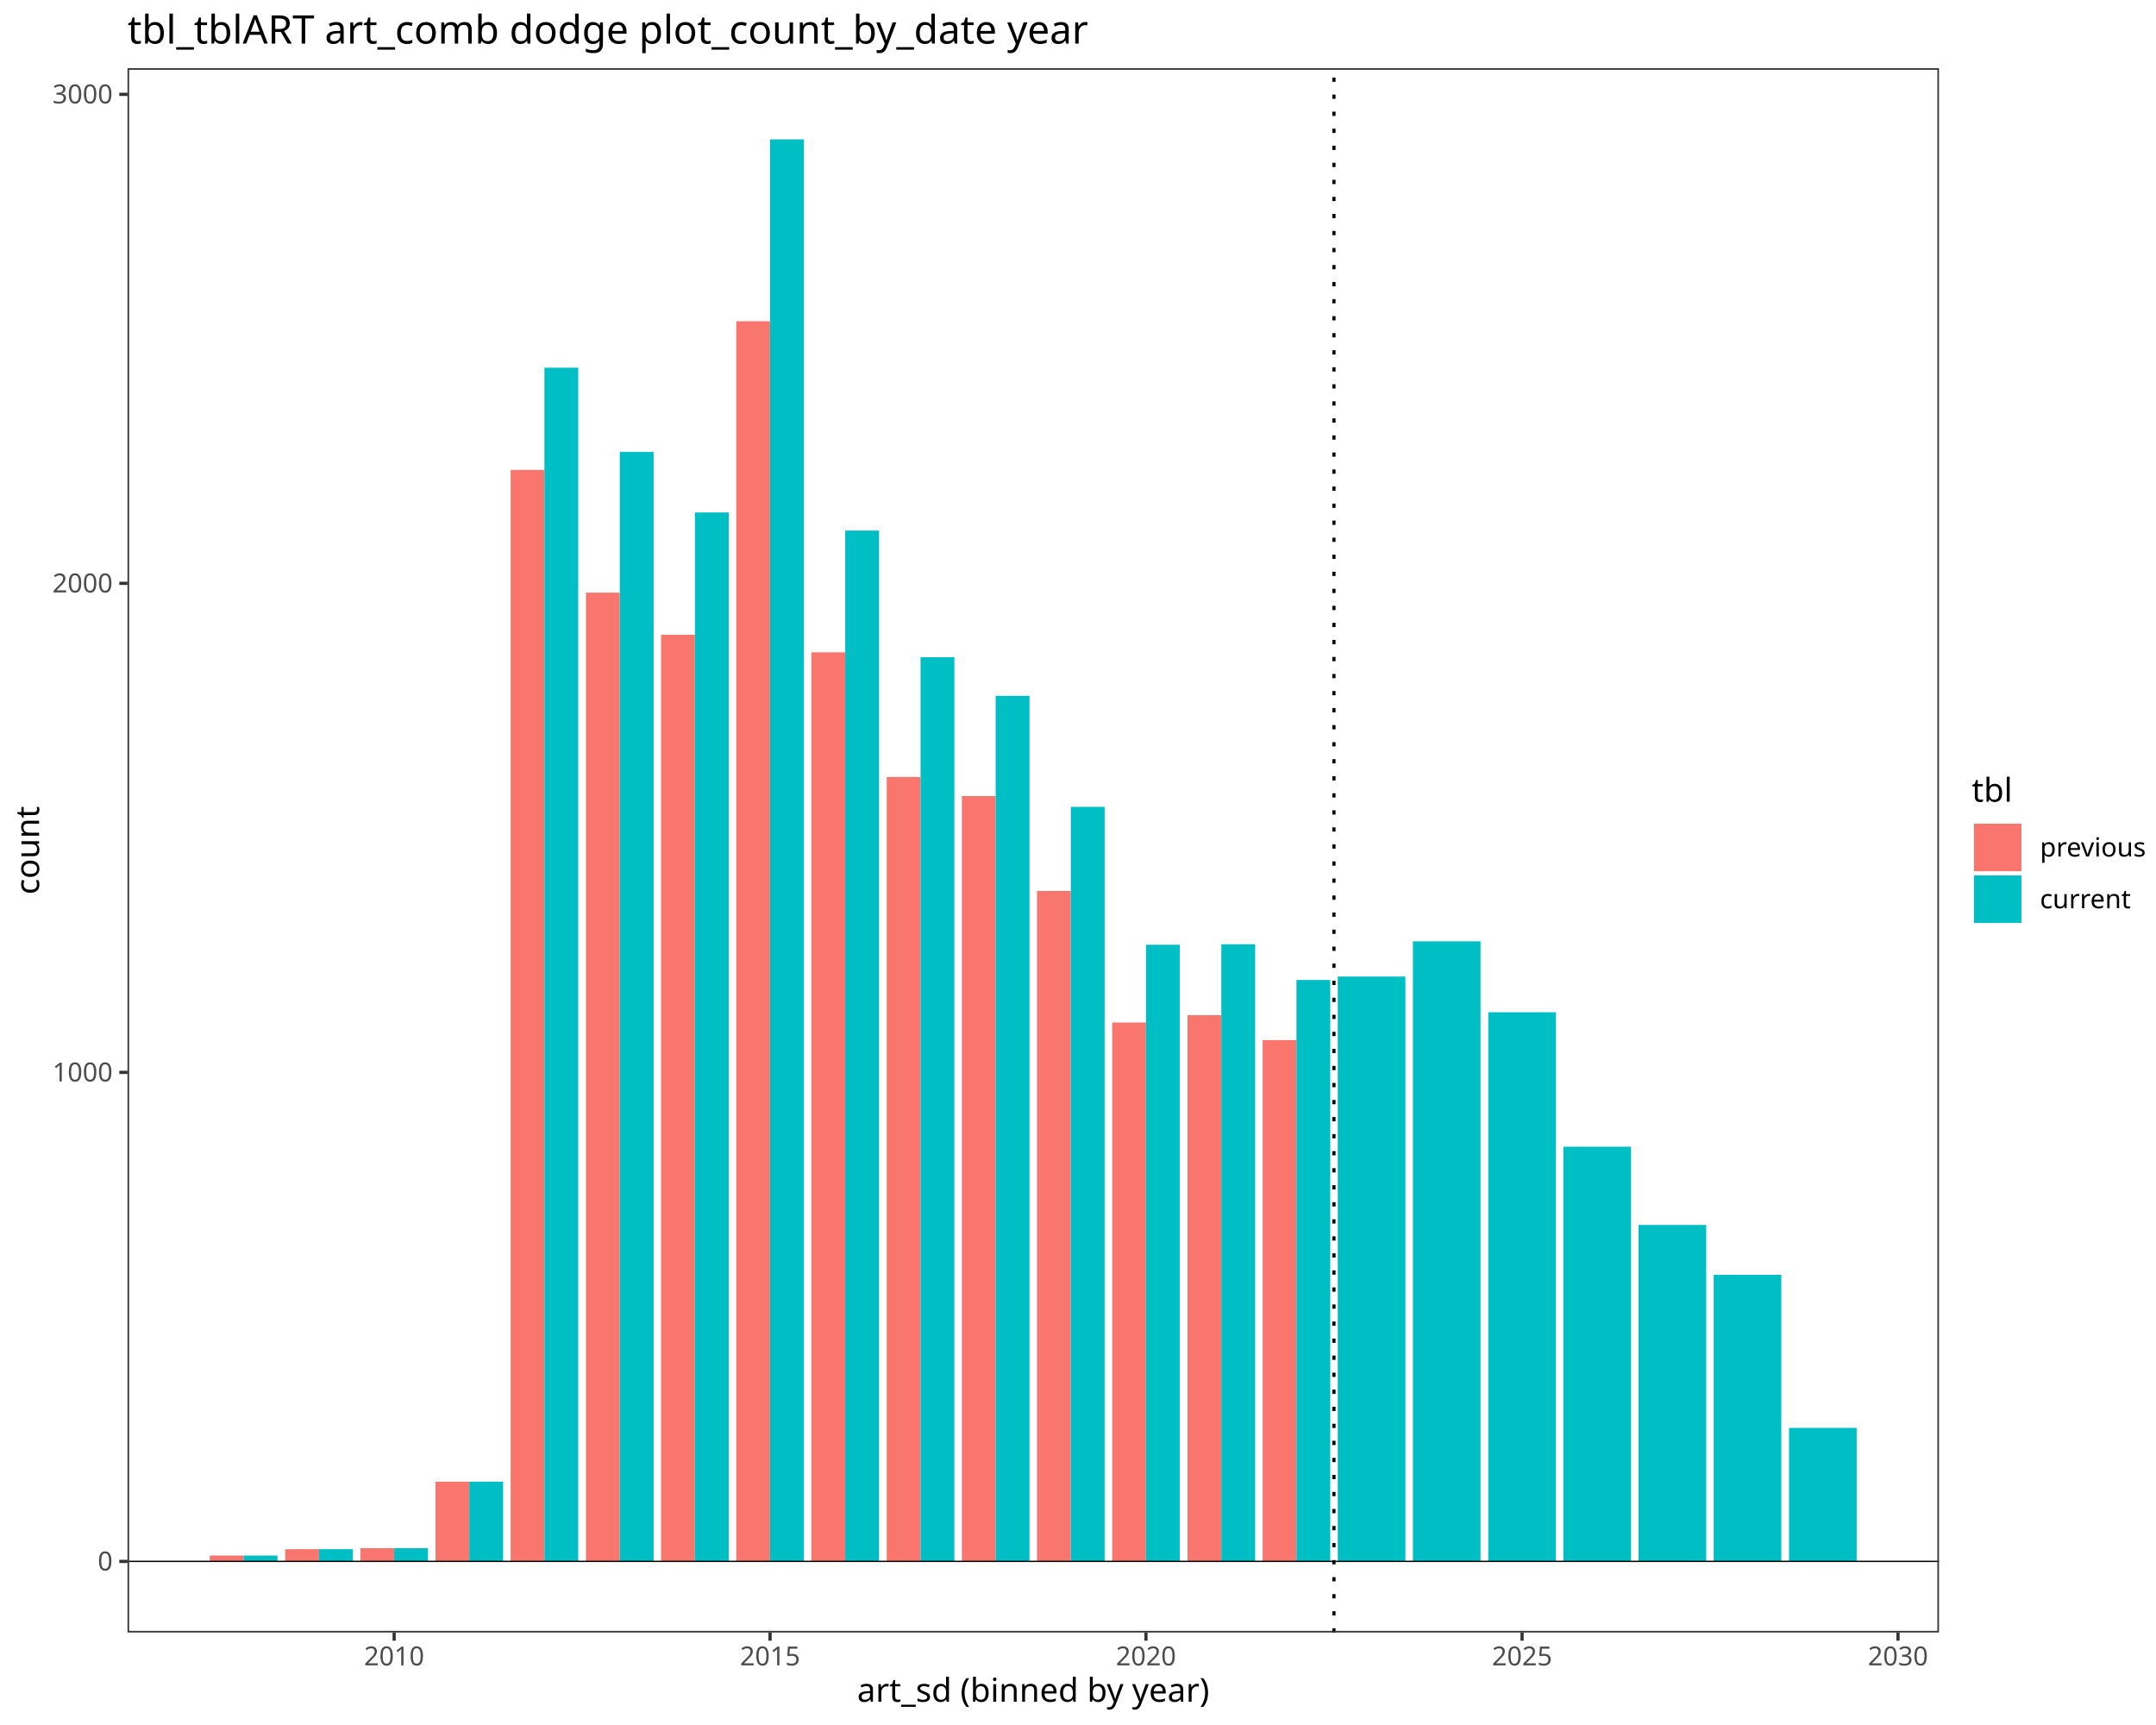
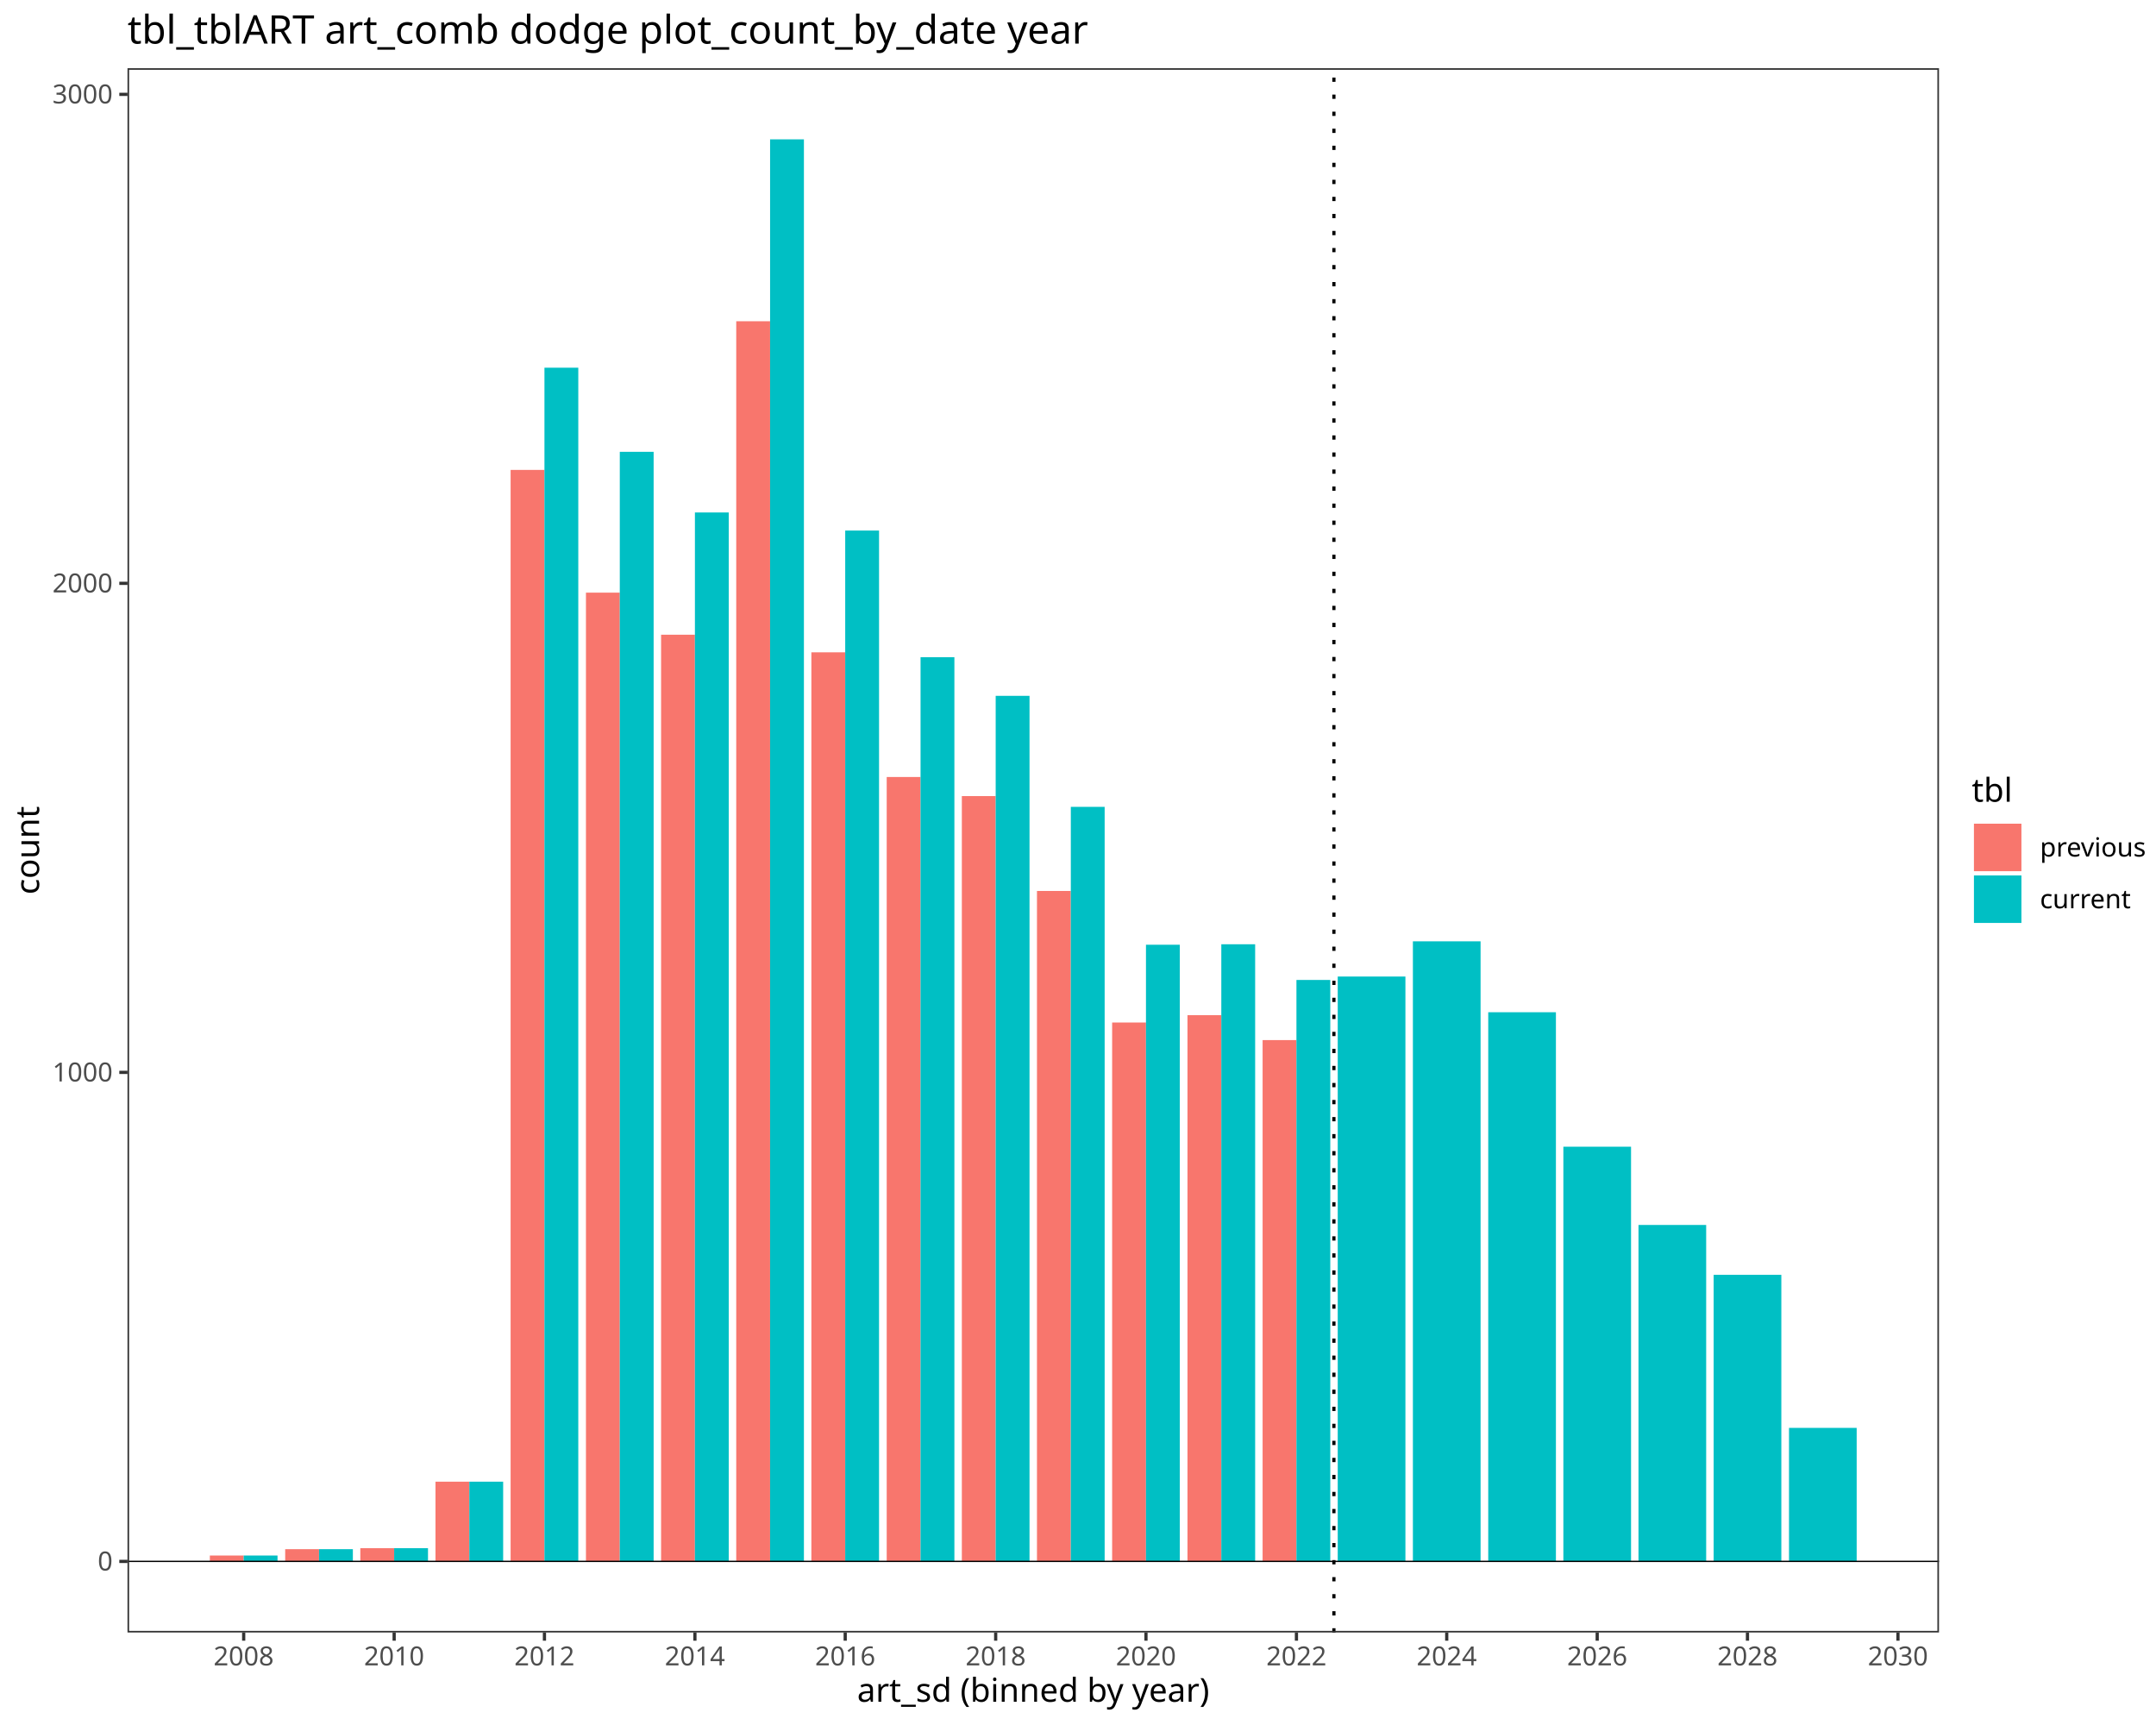
<svg xmlns="http://www.w3.org/2000/svg" class="svglite" data-engine-version="2.0" width="720.00pt" height="576.00pt" viewBox="0 0 720.00 576.00">
  <defs>
    <style type="text/css">
    .svglite line, .svglite polyline, .svglite polygon, .svglite path, .svglite rect, .svglite circle {
      fill: none;
      stroke: #000000;
      stroke-linecap: round;
      stroke-linejoin: round;
      stroke-miterlimit: 10.00;
    }
  </style>
  </defs>
  <rect width="100%" height="100%" style="stroke: none; fill: #FFFFFF;" />
  <defs>
    <clipPath id="cpMC4wMHw3MjAuMDB8MC4wMHw1NzYuMDA=">
      <rect x="0.00" y="0.00" width="720.00" height="576.00" />
    </clipPath>
  </defs>
  <g clip-path="url(#cpMC4wMHw3MjAuMDB8MC4wMHw1NzYuMDA=)">
    <rect x="0.00" y="0.00" width="720.00" height="576.00" style="stroke-width: 1.07; stroke: #FFFFFF; fill: #FFFFFF;" />
  </g>
  <defs>
    <clipPath id="cpNDIuNTh8NjQ3LjUzfDIyLjc4fDU0NS4xMQ==">
      <rect x="42.58" y="22.78" width="604.95" height="522.33" />
    </clipPath>
  </defs>
  <g clip-path="url(#cpNDIuNTh8NjQ3LjUzfDIyLjc4fDU0NS4xMQ==)">
    <rect x="42.58" y="22.78" width="604.95" height="522.33" style="stroke-width: 1.07; stroke: none; fill: #FFFFFF;" />
-     <rect x="70.08" y="519.41" width="11.29" height="1.96" style="stroke-width: 1.07; stroke: none; stroke-linecap: butt; stroke-linejoin: miter; fill: #F8766D;" />
-     <rect x="95.24" y="517.29" width="11.29" height="4.08" style="stroke-width: 1.07; stroke: none; stroke-linecap: butt; stroke-linejoin: miter; fill: #F8766D;" />
-     <rect x="120.34" y="516.96" width="11.29" height="4.41" style="stroke-width: 1.07; stroke: none; stroke-linecap: butt; stroke-linejoin: miter; fill: #F8766D;" />
-     <rect x="145.43" y="494.75" width="11.29" height="26.62" style="stroke-width: 1.07; stroke: none; stroke-linecap: butt; stroke-linejoin: miter; fill: #F8766D;" />
-     <rect x="170.52" y="156.91" width="11.29" height="364.46" style="stroke-width: 1.07; stroke: none; stroke-linecap: butt; stroke-linejoin: miter; fill: #F8766D;" />
-     <rect x="195.68" y="197.89" width="11.29" height="323.48" style="stroke-width: 1.07; stroke: none; stroke-linecap: butt; stroke-linejoin: miter; fill: #F8766D;" />
-     <rect x="220.78" y="211.94" width="11.29" height="309.43" style="stroke-width: 1.07; stroke: none; stroke-linecap: butt; stroke-linejoin: miter; fill: #F8766D;" />
-     <rect x="245.87" y="107.27" width="11.29" height="414.10" style="stroke-width: 1.07; stroke: none; stroke-linecap: butt; stroke-linejoin: miter; fill: #F8766D;" />
-     <rect x="270.96" y="217.82" width="11.29" height="303.55" style="stroke-width: 1.07; stroke: none; stroke-linecap: butt; stroke-linejoin: miter; fill: #F8766D;" />
-     <rect x="296.13" y="259.45" width="11.29" height="261.92" style="stroke-width: 1.07; stroke: none; stroke-linecap: butt; stroke-linejoin: miter; fill: #F8766D;" />
-     <rect x="321.22" y="265.82" width="11.29" height="255.55" style="stroke-width: 1.07; stroke: none; stroke-linecap: butt; stroke-linejoin: miter; fill: #F8766D;" />
-     <rect x="346.31" y="297.50" width="11.29" height="223.87" style="stroke-width: 1.07; stroke: none; stroke-linecap: butt; stroke-linejoin: miter; fill: #F8766D;" />
-     <rect x="371.41" y="341.43" width="11.29" height="179.94" style="stroke-width: 1.07; stroke: none; stroke-linecap: butt; stroke-linejoin: miter; fill: #F8766D;" />
-     <rect x="396.57" y="338.98" width="11.29" height="182.39" style="stroke-width: 1.07; stroke: none; stroke-linecap: butt; stroke-linejoin: miter; fill: #F8766D;" />
-     <rect x="421.66" y="347.30" width="11.29" height="174.07" style="stroke-width: 1.07; stroke: none; stroke-linecap: butt; stroke-linejoin: miter; fill: #F8766D;" />
-     <rect x="81.37" y="519.41" width="11.29" height="1.96" style="stroke-width: 1.07; stroke: none; stroke-linecap: butt; stroke-linejoin: miter; fill: #00BFC4;" />
-     <rect x="106.53" y="517.29" width="11.29" height="4.08" style="stroke-width: 1.07; stroke: none; stroke-linecap: butt; stroke-linejoin: miter; fill: #00BFC4;" />
-     <rect x="131.63" y="516.96" width="11.29" height="4.41" style="stroke-width: 1.07; stroke: none; stroke-linecap: butt; stroke-linejoin: miter; fill: #00BFC4;" />
-     <rect x="156.72" y="494.75" width="11.29" height="26.62" style="stroke-width: 1.07; stroke: none; stroke-linecap: butt; stroke-linejoin: miter; fill: #00BFC4;" />
-     <rect x="181.81" y="122.78" width="11.29" height="398.59" style="stroke-width: 1.07; stroke: none; stroke-linecap: butt; stroke-linejoin: miter; fill: #00BFC4;" />
-     <rect x="206.98" y="150.87" width="11.29" height="370.50" style="stroke-width: 1.07; stroke: none; stroke-linecap: butt; stroke-linejoin: miter; fill: #00BFC4;" />
-     <rect x="232.07" y="171.12" width="11.29" height="350.26" style="stroke-width: 1.07; stroke: none; stroke-linecap: butt; stroke-linejoin: miter; fill: #00BFC4;" />
-     <rect x="257.16" y="46.53" width="11.29" height="474.84" style="stroke-width: 1.07; stroke: none; stroke-linecap: butt; stroke-linejoin: miter; fill: #00BFC4;" />
-     <rect x="282.26" y="177.16" width="11.29" height="344.21" style="stroke-width: 1.07; stroke: none; stroke-linecap: butt; stroke-linejoin: miter; fill: #00BFC4;" />
-     <rect x="307.42" y="219.45" width="11.29" height="301.92" style="stroke-width: 1.07; stroke: none; stroke-linecap: butt; stroke-linejoin: miter; fill: #00BFC4;" />
-     <rect x="332.51" y="232.35" width="11.29" height="289.02" style="stroke-width: 1.07; stroke: none; stroke-linecap: butt; stroke-linejoin: miter; fill: #00BFC4;" />
-     <rect x="357.60" y="269.42" width="11.29" height="251.96" style="stroke-width: 1.07; stroke: none; stroke-linecap: butt; stroke-linejoin: miter; fill: #00BFC4;" />
-     <rect x="382.70" y="315.46" width="11.29" height="205.91" style="stroke-width: 1.07; stroke: none; stroke-linecap: butt; stroke-linejoin: miter; fill: #00BFC4;" />
-     <rect x="407.86" y="315.30" width="11.29" height="206.07" style="stroke-width: 1.07; stroke: none; stroke-linecap: butt; stroke-linejoin: miter; fill: #00BFC4;" />
-     <rect x="432.95" y="327.22" width="11.29" height="194.15" style="stroke-width: 1.07; stroke: none; stroke-linecap: butt; stroke-linejoin: miter; fill: #00BFC4;" />
-     <rect x="446.75" y="326.08" width="22.58" height="195.29" style="stroke-width: 1.07; stroke: none; stroke-linecap: butt; stroke-linejoin: miter; fill: #00BFC4;" />
-     <rect x="471.85" y="314.32" width="22.58" height="207.05" style="stroke-width: 1.07; stroke: none; stroke-linecap: butt; stroke-linejoin: miter; fill: #00BFC4;" />
-     <rect x="497.01" y="338.00" width="22.58" height="183.37" style="stroke-width: 1.07; stroke: none; stroke-linecap: butt; stroke-linejoin: miter; fill: #00BFC4;" />
-     <rect x="522.10" y="382.90" width="22.58" height="138.47" style="stroke-width: 1.07; stroke: none; stroke-linecap: butt; stroke-linejoin: miter; fill: #00BFC4;" />
-     <rect x="547.20" y="409.03" width="22.58" height="112.34" style="stroke-width: 1.07; stroke: none; stroke-linecap: butt; stroke-linejoin: miter; fill: #00BFC4;" />
-     <rect x="572.29" y="425.68" width="22.58" height="95.69" style="stroke-width: 1.07; stroke: none; stroke-linecap: butt; stroke-linejoin: miter; fill: #00BFC4;" />
-     <rect x="597.45" y="476.79" width="22.58" height="44.58" style="stroke-width: 1.07; stroke: none; stroke-linecap: butt; stroke-linejoin: miter; fill: #00BFC4;" />
+     <rect x="70.08" y="519.41" width="11.30" height="1.96" style="stroke-width: 1.07; stroke: none; stroke-linecap: butt; stroke-linejoin: miter; fill: #F8766D;" />
+     <rect x="95.24" y="517.29" width="11.30" height="4.08" style="stroke-width: 1.07; stroke: none; stroke-linecap: butt; stroke-linejoin: miter; fill: #F8766D;" />
+     <rect x="120.33" y="516.96" width="11.30" height="4.41" style="stroke-width: 1.07; stroke: none; stroke-linecap: butt; stroke-linejoin: miter; fill: #F8766D;" />
+     <rect x="145.43" y="494.75" width="11.30" height="26.62" style="stroke-width: 1.07; stroke: none; stroke-linecap: butt; stroke-linejoin: miter; fill: #F8766D;" />
+     <rect x="170.52" y="156.91" width="11.30" height="364.46" style="stroke-width: 1.07; stroke: none; stroke-linecap: butt; stroke-linejoin: miter; fill: #F8766D;" />
+     <rect x="195.68" y="197.89" width="11.30" height="323.48" style="stroke-width: 1.07; stroke: none; stroke-linecap: butt; stroke-linejoin: miter; fill: #F8766D;" />
+     <rect x="220.77" y="211.94" width="11.30" height="309.43" style="stroke-width: 1.07; stroke: none; stroke-linecap: butt; stroke-linejoin: miter; fill: #F8766D;" />
+     <rect x="245.87" y="107.27" width="11.30" height="414.10" style="stroke-width: 1.07; stroke: none; stroke-linecap: butt; stroke-linejoin: miter; fill: #F8766D;" />
+     <rect x="270.96" y="217.82" width="11.30" height="303.55" style="stroke-width: 1.07; stroke: none; stroke-linecap: butt; stroke-linejoin: miter; fill: #F8766D;" />
+     <rect x="296.12" y="259.45" width="11.30" height="261.92" style="stroke-width: 1.07; stroke: none; stroke-linecap: butt; stroke-linejoin: miter; fill: #F8766D;" />
+     <rect x="321.21" y="265.82" width="11.30" height="255.55" style="stroke-width: 1.07; stroke: none; stroke-linecap: butt; stroke-linejoin: miter; fill: #F8766D;" />
+     <rect x="346.30" y="297.50" width="11.30" height="223.87" style="stroke-width: 1.07; stroke: none; stroke-linecap: butt; stroke-linejoin: miter; fill: #F8766D;" />
+     <rect x="371.40" y="341.43" width="11.30" height="179.94" style="stroke-width: 1.07; stroke: none; stroke-linecap: butt; stroke-linejoin: miter; fill: #F8766D;" />
+     <rect x="396.56" y="338.98" width="11.30" height="182.39" style="stroke-width: 1.07; stroke: none; stroke-linecap: butt; stroke-linejoin: miter; fill: #F8766D;" />
+     <rect x="421.65" y="347.30" width="11.30" height="174.07" style="stroke-width: 1.07; stroke: none; stroke-linecap: butt; stroke-linejoin: miter; fill: #F8766D;" />
+     <rect x="81.38" y="519.41" width="11.30" height="1.96" style="stroke-width: 1.07; stroke: none; stroke-linecap: butt; stroke-linejoin: miter; fill: #00BFC4;" />
+     <rect x="106.54" y="517.29" width="11.30" height="4.08" style="stroke-width: 1.07; stroke: none; stroke-linecap: butt; stroke-linejoin: miter; fill: #00BFC4;" />
+     <rect x="131.63" y="516.96" width="11.30" height="4.41" style="stroke-width: 1.07; stroke: none; stroke-linecap: butt; stroke-linejoin: miter; fill: #00BFC4;" />
+     <rect x="156.73" y="494.75" width="11.30" height="26.62" style="stroke-width: 1.07; stroke: none; stroke-linecap: butt; stroke-linejoin: miter; fill: #00BFC4;" />
+     <rect x="181.82" y="122.78" width="11.30" height="398.59" style="stroke-width: 1.07; stroke: none; stroke-linecap: butt; stroke-linejoin: miter; fill: #00BFC4;" />
+     <rect x="206.98" y="150.87" width="11.30" height="370.50" style="stroke-width: 1.07; stroke: none; stroke-linecap: butt; stroke-linejoin: miter; fill: #00BFC4;" />
+     <rect x="232.07" y="171.12" width="11.30" height="350.26" style="stroke-width: 1.07; stroke: none; stroke-linecap: butt; stroke-linejoin: miter; fill: #00BFC4;" />
+     <rect x="257.17" y="46.53" width="11.30" height="474.84" style="stroke-width: 1.07; stroke: none; stroke-linecap: butt; stroke-linejoin: miter; fill: #00BFC4;" />
+     <rect x="282.26" y="177.16" width="11.30" height="344.21" style="stroke-width: 1.07; stroke: none; stroke-linecap: butt; stroke-linejoin: miter; fill: #00BFC4;" />
+     <rect x="307.42" y="219.45" width="11.30" height="301.92" style="stroke-width: 1.07; stroke: none; stroke-linecap: butt; stroke-linejoin: miter; fill: #00BFC4;" />
+     <rect x="332.51" y="232.35" width="11.30" height="289.02" style="stroke-width: 1.07; stroke: none; stroke-linecap: butt; stroke-linejoin: miter; fill: #00BFC4;" />
+     <rect x="357.60" y="269.42" width="11.30" height="251.96" style="stroke-width: 1.07; stroke: none; stroke-linecap: butt; stroke-linejoin: miter; fill: #00BFC4;" />
+     <rect x="382.70" y="315.46" width="11.30" height="205.91" style="stroke-width: 1.07; stroke: none; stroke-linecap: butt; stroke-linejoin: miter; fill: #00BFC4;" />
+     <rect x="407.86" y="315.30" width="11.30" height="206.07" style="stroke-width: 1.07; stroke: none; stroke-linecap: butt; stroke-linejoin: miter; fill: #00BFC4;" />
+     <rect x="432.95" y="327.22" width="11.30" height="194.15" style="stroke-width: 1.07; stroke: none; stroke-linecap: butt; stroke-linejoin: miter; fill: #00BFC4;" />
+     <rect x="446.74" y="326.08" width="22.60" height="195.29" style="stroke-width: 1.07; stroke: none; stroke-linecap: butt; stroke-linejoin: miter; fill: #00BFC4;" />
+     <rect x="471.84" y="314.32" width="22.60" height="207.05" style="stroke-width: 1.07; stroke: none; stroke-linecap: butt; stroke-linejoin: miter; fill: #00BFC4;" />
+     <rect x="497.00" y="338.00" width="22.60" height="183.37" style="stroke-width: 1.07; stroke: none; stroke-linecap: butt; stroke-linejoin: miter; fill: #00BFC4;" />
+     <rect x="522.09" y="382.90" width="22.60" height="138.47" style="stroke-width: 1.07; stroke: none; stroke-linecap: butt; stroke-linejoin: miter; fill: #00BFC4;" />
+     <rect x="547.18" y="409.03" width="22.60" height="112.34" style="stroke-width: 1.07; stroke: none; stroke-linecap: butt; stroke-linejoin: miter; fill: #00BFC4;" />
+     <rect x="572.28" y="425.68" width="22.60" height="95.69" style="stroke-width: 1.07; stroke: none; stroke-linecap: butt; stroke-linejoin: miter; fill: #00BFC4;" />
+     <rect x="597.44" y="476.79" width="22.60" height="44.58" style="stroke-width: 1.07; stroke: none; stroke-linecap: butt; stroke-linejoin: miter; fill: #00BFC4;" />
    <line x1="42.58" y1="521.37" x2="647.53" y2="521.37" style="stroke-width: 0.43; stroke-linecap: butt;" />
-     <line x1="445.47" y1="545.11" x2="445.47" y2="22.78" style="stroke-width: 1.07; stroke-dasharray: 1.42,4.27; stroke-linecap: butt;" />
+     <line x1="445.46" y1="545.11" x2="445.46" y2="22.78" style="stroke-width: 1.07; stroke-dasharray: 1.42,4.27; stroke-linecap: butt;" />
    <rect x="42.58" y="22.78" width="604.95" height="522.33" style="stroke-width: 1.07; stroke: #333333;" />
  </g>
  <g clip-path="url(#cpMC4wMHw3MjAuMDB8MC4wMHw1NzYuMDA=)">
    <text x="37.65" y="524.40" text-anchor="end" style="font-size: 8.80px; fill: #4D4D4D; font-family: sans;" textLength="4.89px" lengthAdjust="spacingAndGlyphs">0</text>
    <text x="37.65" y="361.11" text-anchor="end" style="font-size: 8.80px; fill: #4D4D4D; font-family: sans;" textLength="19.58px" lengthAdjust="spacingAndGlyphs">1000</text>
    <text x="37.65" y="197.82" text-anchor="end" style="font-size: 8.80px; fill: #4D4D4D; font-family: sans;" textLength="19.58px" lengthAdjust="spacingAndGlyphs">2000</text>
    <text x="37.65" y="34.53" text-anchor="end" style="font-size: 8.80px; fill: #4D4D4D; font-family: sans;" textLength="19.58px" lengthAdjust="spacingAndGlyphs">3000</text>
    <polyline points="39.84,521.37 42.58,521.37 " style="stroke-width: 1.07; stroke: #333333; stroke-linecap: butt;" />
    <polyline points="39.84,358.08 42.58,358.08 " style="stroke-width: 1.07; stroke: #333333; stroke-linecap: butt;" />
    <polyline points="39.84,194.79 42.58,194.79 " style="stroke-width: 1.07; stroke: #333333; stroke-linecap: butt;" />
    <polyline points="39.84,31.50 42.58,31.50 " style="stroke-width: 1.07; stroke: #333333; stroke-linecap: butt;" />
+     <polyline points="81.38,547.85 81.38,545.11 " style="stroke-width: 1.07; stroke: #333333; stroke-linecap: butt;" />
    <polyline points="131.63,547.85 131.63,545.11 " style="stroke-width: 1.07; stroke: #333333; stroke-linecap: butt;" />
-     <polyline points="257.16,547.85 257.16,545.11 " style="stroke-width: 1.07; stroke: #333333; stroke-linecap: butt;" />
+     <polyline points="181.82,547.85 181.82,545.11 " style="stroke-width: 1.07; stroke: #333333; stroke-linecap: butt;" />
+     <polyline points="232.07,547.85 232.07,545.11 " style="stroke-width: 1.07; stroke: #333333; stroke-linecap: butt;" />
+     <polyline points="282.26,547.85 282.26,545.11 " style="stroke-width: 1.07; stroke: #333333; stroke-linecap: butt;" />
+     <polyline points="332.51,547.85 332.51,545.11 " style="stroke-width: 1.07; stroke: #333333; stroke-linecap: butt;" />
    <polyline points="382.70,547.85 382.70,545.11 " style="stroke-width: 1.07; stroke: #333333; stroke-linecap: butt;" />
-     <polyline points="508.30,547.85 508.30,545.11 " style="stroke-width: 1.07; stroke: #333333; stroke-linecap: butt;" />
-     <polyline points="633.84,547.85 633.84,545.11 " style="stroke-width: 1.07; stroke: #333333; stroke-linecap: butt;" />
+     <polyline points="432.95,547.85 432.95,545.11 " style="stroke-width: 1.07; stroke: #333333; stroke-linecap: butt;" />
+     <polyline points="483.14,547.85 483.14,545.11 " style="stroke-width: 1.07; stroke: #333333; stroke-linecap: butt;" />
+     <polyline points="533.39,547.85 533.39,545.11 " style="stroke-width: 1.07; stroke: #333333; stroke-linecap: butt;" />
+     <polyline points="583.57,547.85 583.57,545.11 " style="stroke-width: 1.07; stroke: #333333; stroke-linecap: butt;" />
+     <polyline points="633.83,547.85 633.83,545.11 " style="stroke-width: 1.07; stroke: #333333; stroke-linecap: butt;" />
+     <text x="81.38" y="556.10" text-anchor="middle" style="font-size: 8.80px; fill: #4D4D4D; font-family: sans;" textLength="19.58px" lengthAdjust="spacingAndGlyphs">2008</text>
    <text x="131.63" y="556.10" text-anchor="middle" style="font-size: 8.80px; fill: #4D4D4D; font-family: sans;" textLength="19.58px" lengthAdjust="spacingAndGlyphs">2010</text>
-     <text x="257.16" y="556.10" text-anchor="middle" style="font-size: 8.80px; fill: #4D4D4D; font-family: sans;" textLength="19.58px" lengthAdjust="spacingAndGlyphs">2015</text>
+     <text x="181.82" y="556.10" text-anchor="middle" style="font-size: 8.80px; fill: #4D4D4D; font-family: sans;" textLength="19.58px" lengthAdjust="spacingAndGlyphs">2012</text>
+     <text x="232.07" y="556.10" text-anchor="middle" style="font-size: 8.80px; fill: #4D4D4D; font-family: sans;" textLength="19.58px" lengthAdjust="spacingAndGlyphs">2014</text>
+     <text x="282.26" y="556.10" text-anchor="middle" style="font-size: 8.80px; fill: #4D4D4D; font-family: sans;" textLength="19.58px" lengthAdjust="spacingAndGlyphs">2016</text>
+     <text x="332.51" y="556.10" text-anchor="middle" style="font-size: 8.80px; fill: #4D4D4D; font-family: sans;" textLength="19.58px" lengthAdjust="spacingAndGlyphs">2018</text>
    <text x="382.70" y="556.10" text-anchor="middle" style="font-size: 8.80px; fill: #4D4D4D; font-family: sans;" textLength="19.58px" lengthAdjust="spacingAndGlyphs">2020</text>
-     <text x="508.30" y="556.10" text-anchor="middle" style="font-size: 8.80px; fill: #4D4D4D; font-family: sans;" textLength="19.58px" lengthAdjust="spacingAndGlyphs">2025</text>
-     <text x="633.84" y="556.10" text-anchor="middle" style="font-size: 8.80px; fill: #4D4D4D; font-family: sans;" textLength="19.58px" lengthAdjust="spacingAndGlyphs">2030</text>
+     <text x="432.95" y="556.10" text-anchor="middle" style="font-size: 8.80px; fill: #4D4D4D; font-family: sans;" textLength="19.58px" lengthAdjust="spacingAndGlyphs">2022</text>
+     <text x="483.14" y="556.10" text-anchor="middle" style="font-size: 8.80px; fill: #4D4D4D; font-family: sans;" textLength="19.58px" lengthAdjust="spacingAndGlyphs">2024</text>
+     <text x="533.39" y="556.10" text-anchor="middle" style="font-size: 8.80px; fill: #4D4D4D; font-family: sans;" textLength="19.58px" lengthAdjust="spacingAndGlyphs">2026</text>
+     <text x="583.57" y="556.10" text-anchor="middle" style="font-size: 8.80px; fill: #4D4D4D; font-family: sans;" textLength="19.58px" lengthAdjust="spacingAndGlyphs">2028</text>
+     <text x="633.83" y="556.10" text-anchor="middle" style="font-size: 8.80px; fill: #4D4D4D; font-family: sans;" textLength="19.58px" lengthAdjust="spacingAndGlyphs">2030</text>
    <text x="345.06" y="568.24" text-anchor="middle" style="font-size: 11.00px; font-family: sans;" textLength="113.13px" lengthAdjust="spacingAndGlyphs">art_sd (binned by year)</text>
    <text transform="translate(13.05,283.95) rotate(-90)" text-anchor="middle" style="font-size: 11.00px; font-family: sans;" textLength="26.91px" lengthAdjust="spacingAndGlyphs">count</text>
    <rect x="658.49" y="259.00" width="56.03" height="49.89" style="stroke-width: 1.07; stroke: none; fill: #FFFFFF;" />
    <text x="658.49" y="267.71" style="font-size: 11.00px; font-family: sans;" textLength="11.62px" lengthAdjust="spacingAndGlyphs">tbl</text>
    <rect x="658.49" y="274.33" width="17.28" height="17.28" style="stroke-width: 1.07; stroke: none; fill: #FFFFFF;" />
    <rect x="659.20" y="275.04" width="15.86" height="15.86" style="stroke-width: 1.07; stroke: none; stroke-linecap: butt; stroke-linejoin: miter; fill: #F8766D;" />
    <rect x="658.49" y="291.61" width="17.28" height="17.28" style="stroke-width: 1.07; stroke: none; fill: #FFFFFF;" />
    <rect x="659.20" y="292.32" width="15.86" height="15.86" style="stroke-width: 1.07; stroke: none; stroke-linecap: butt; stroke-linejoin: miter; fill: #00BFC4;" />
    <text x="681.25" y="286.00" style="font-size: 8.80px; font-family: sans;" textLength="33.27px" lengthAdjust="spacingAndGlyphs">previous</text>
    <text x="681.25" y="303.28" style="font-size: 8.80px; font-family: sans;" textLength="27.39px" lengthAdjust="spacingAndGlyphs">current</text>
    <text x="42.58" y="14.56" style="font-size: 13.20px; font-family: sans;" textLength="308.97px" lengthAdjust="spacingAndGlyphs">tbl_tblART art_comb dodge plot_count_by_date year</text>
  </g>
</svg>
